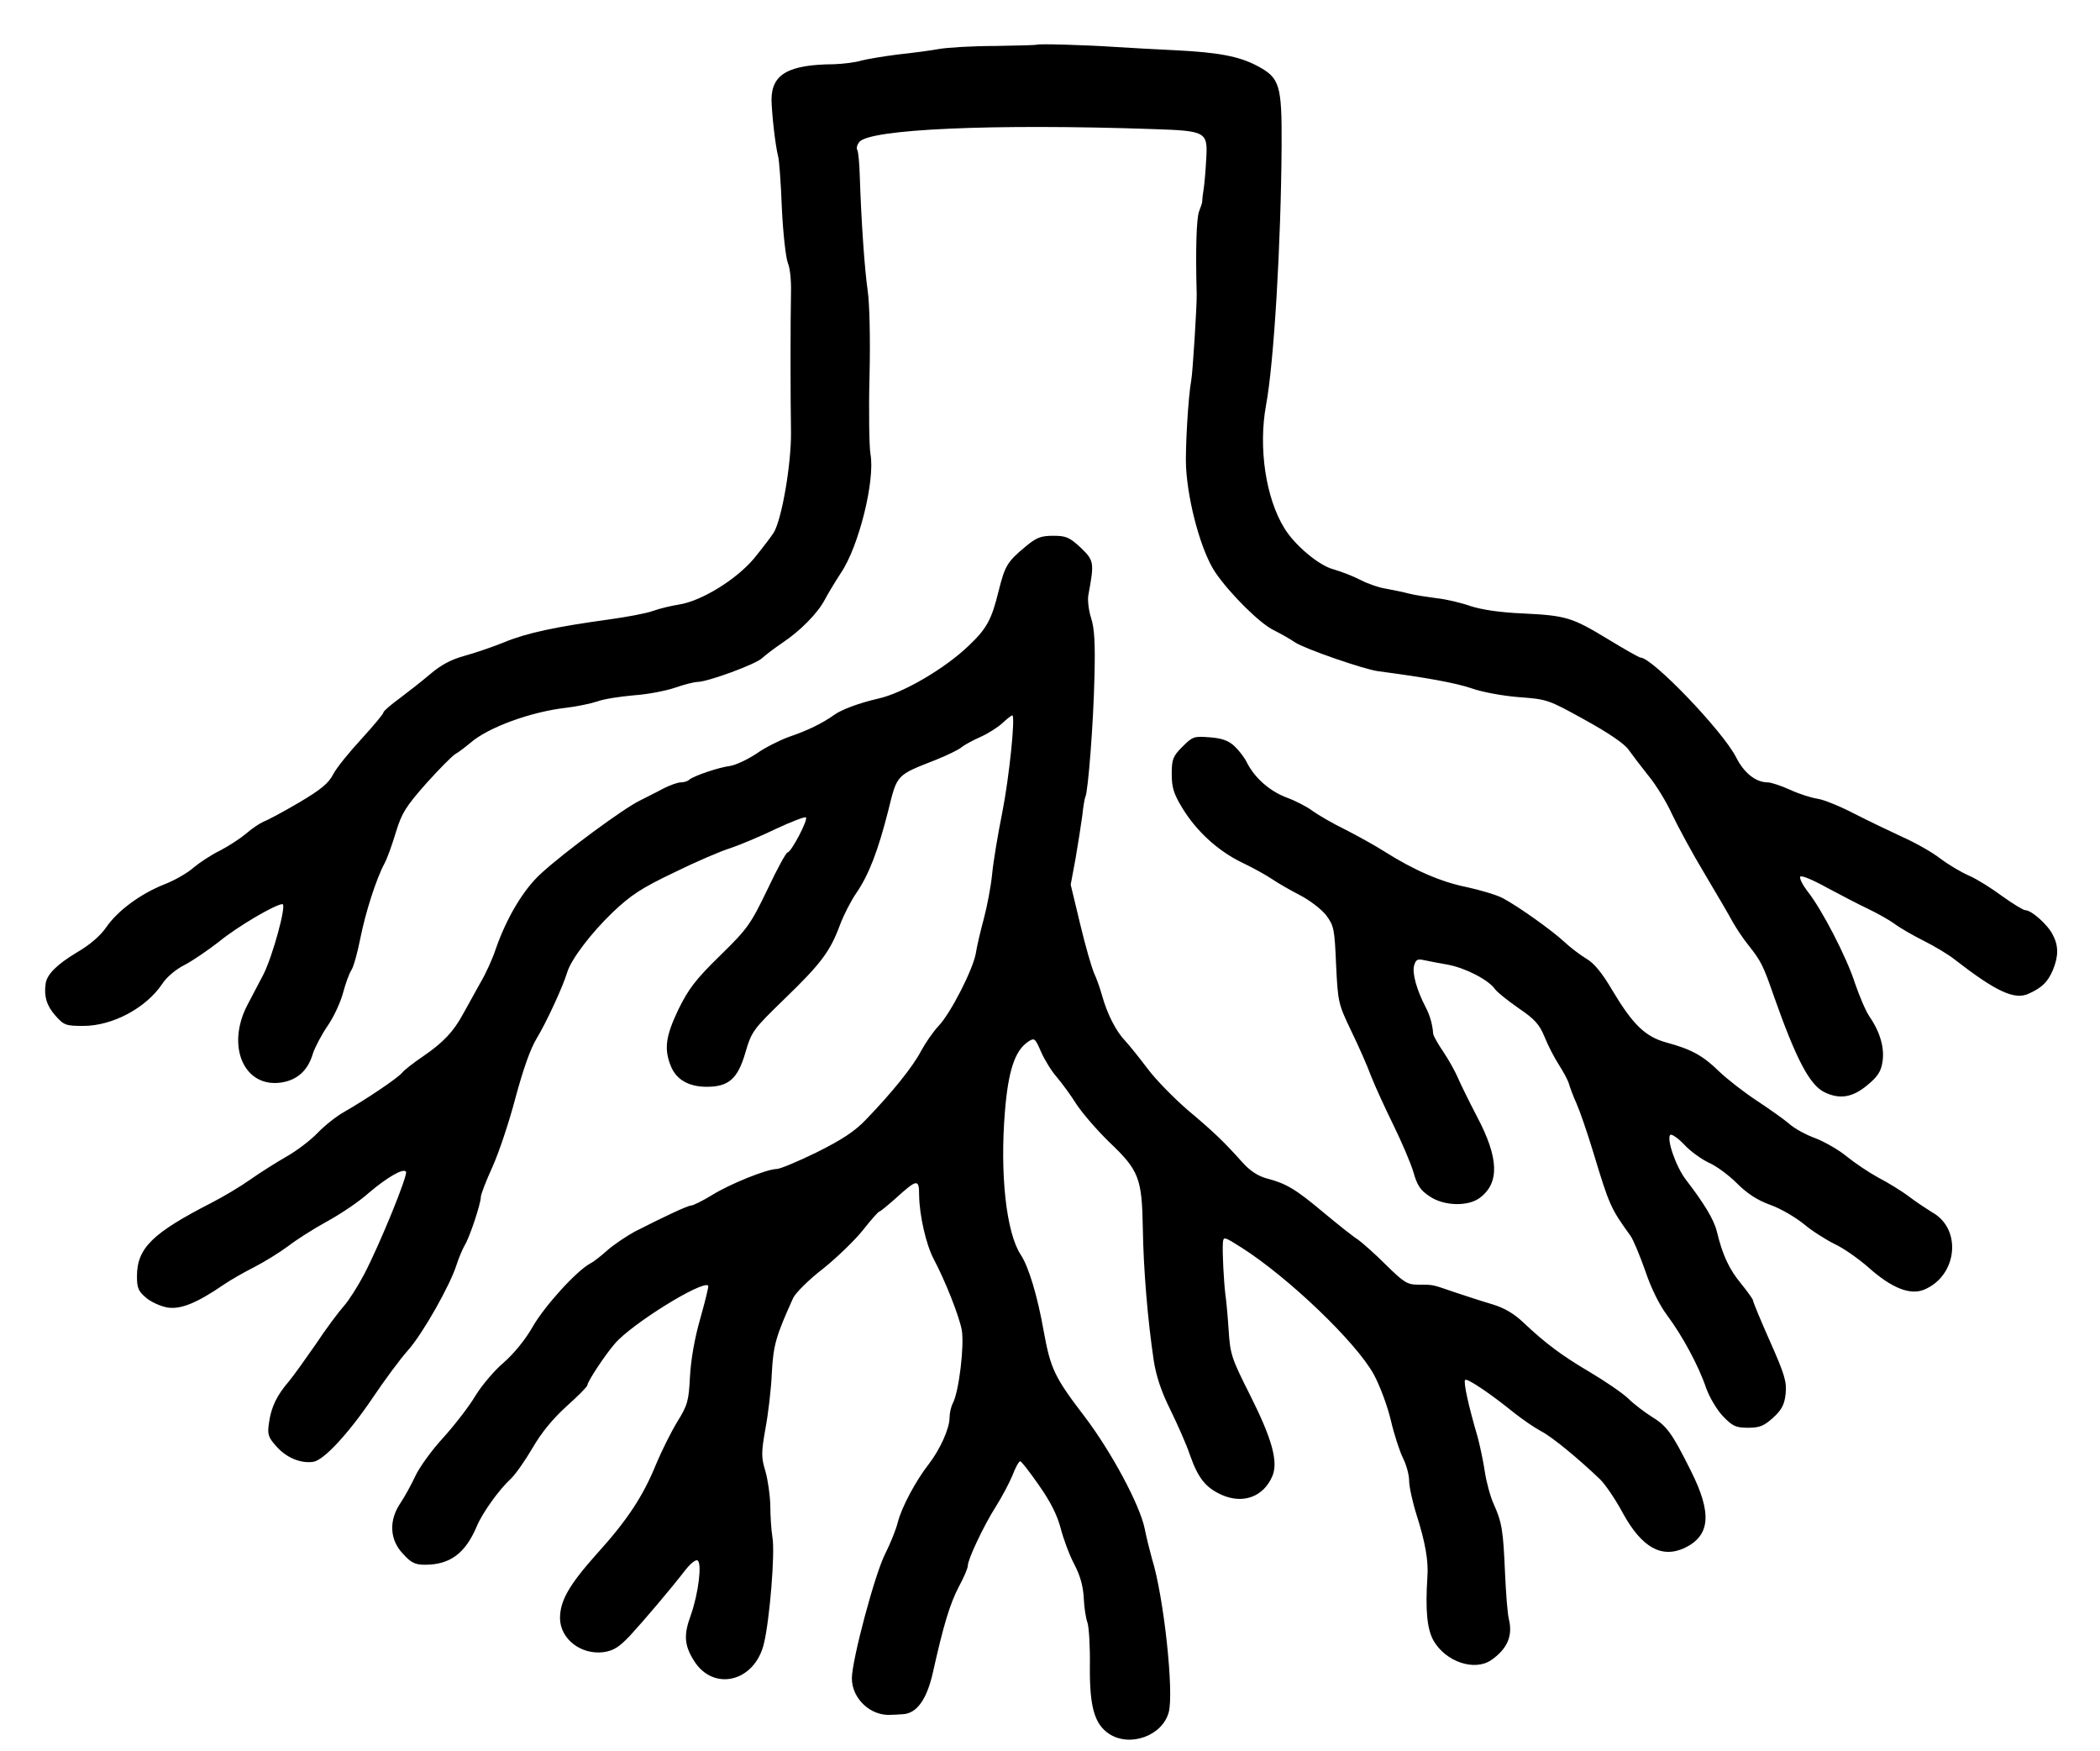
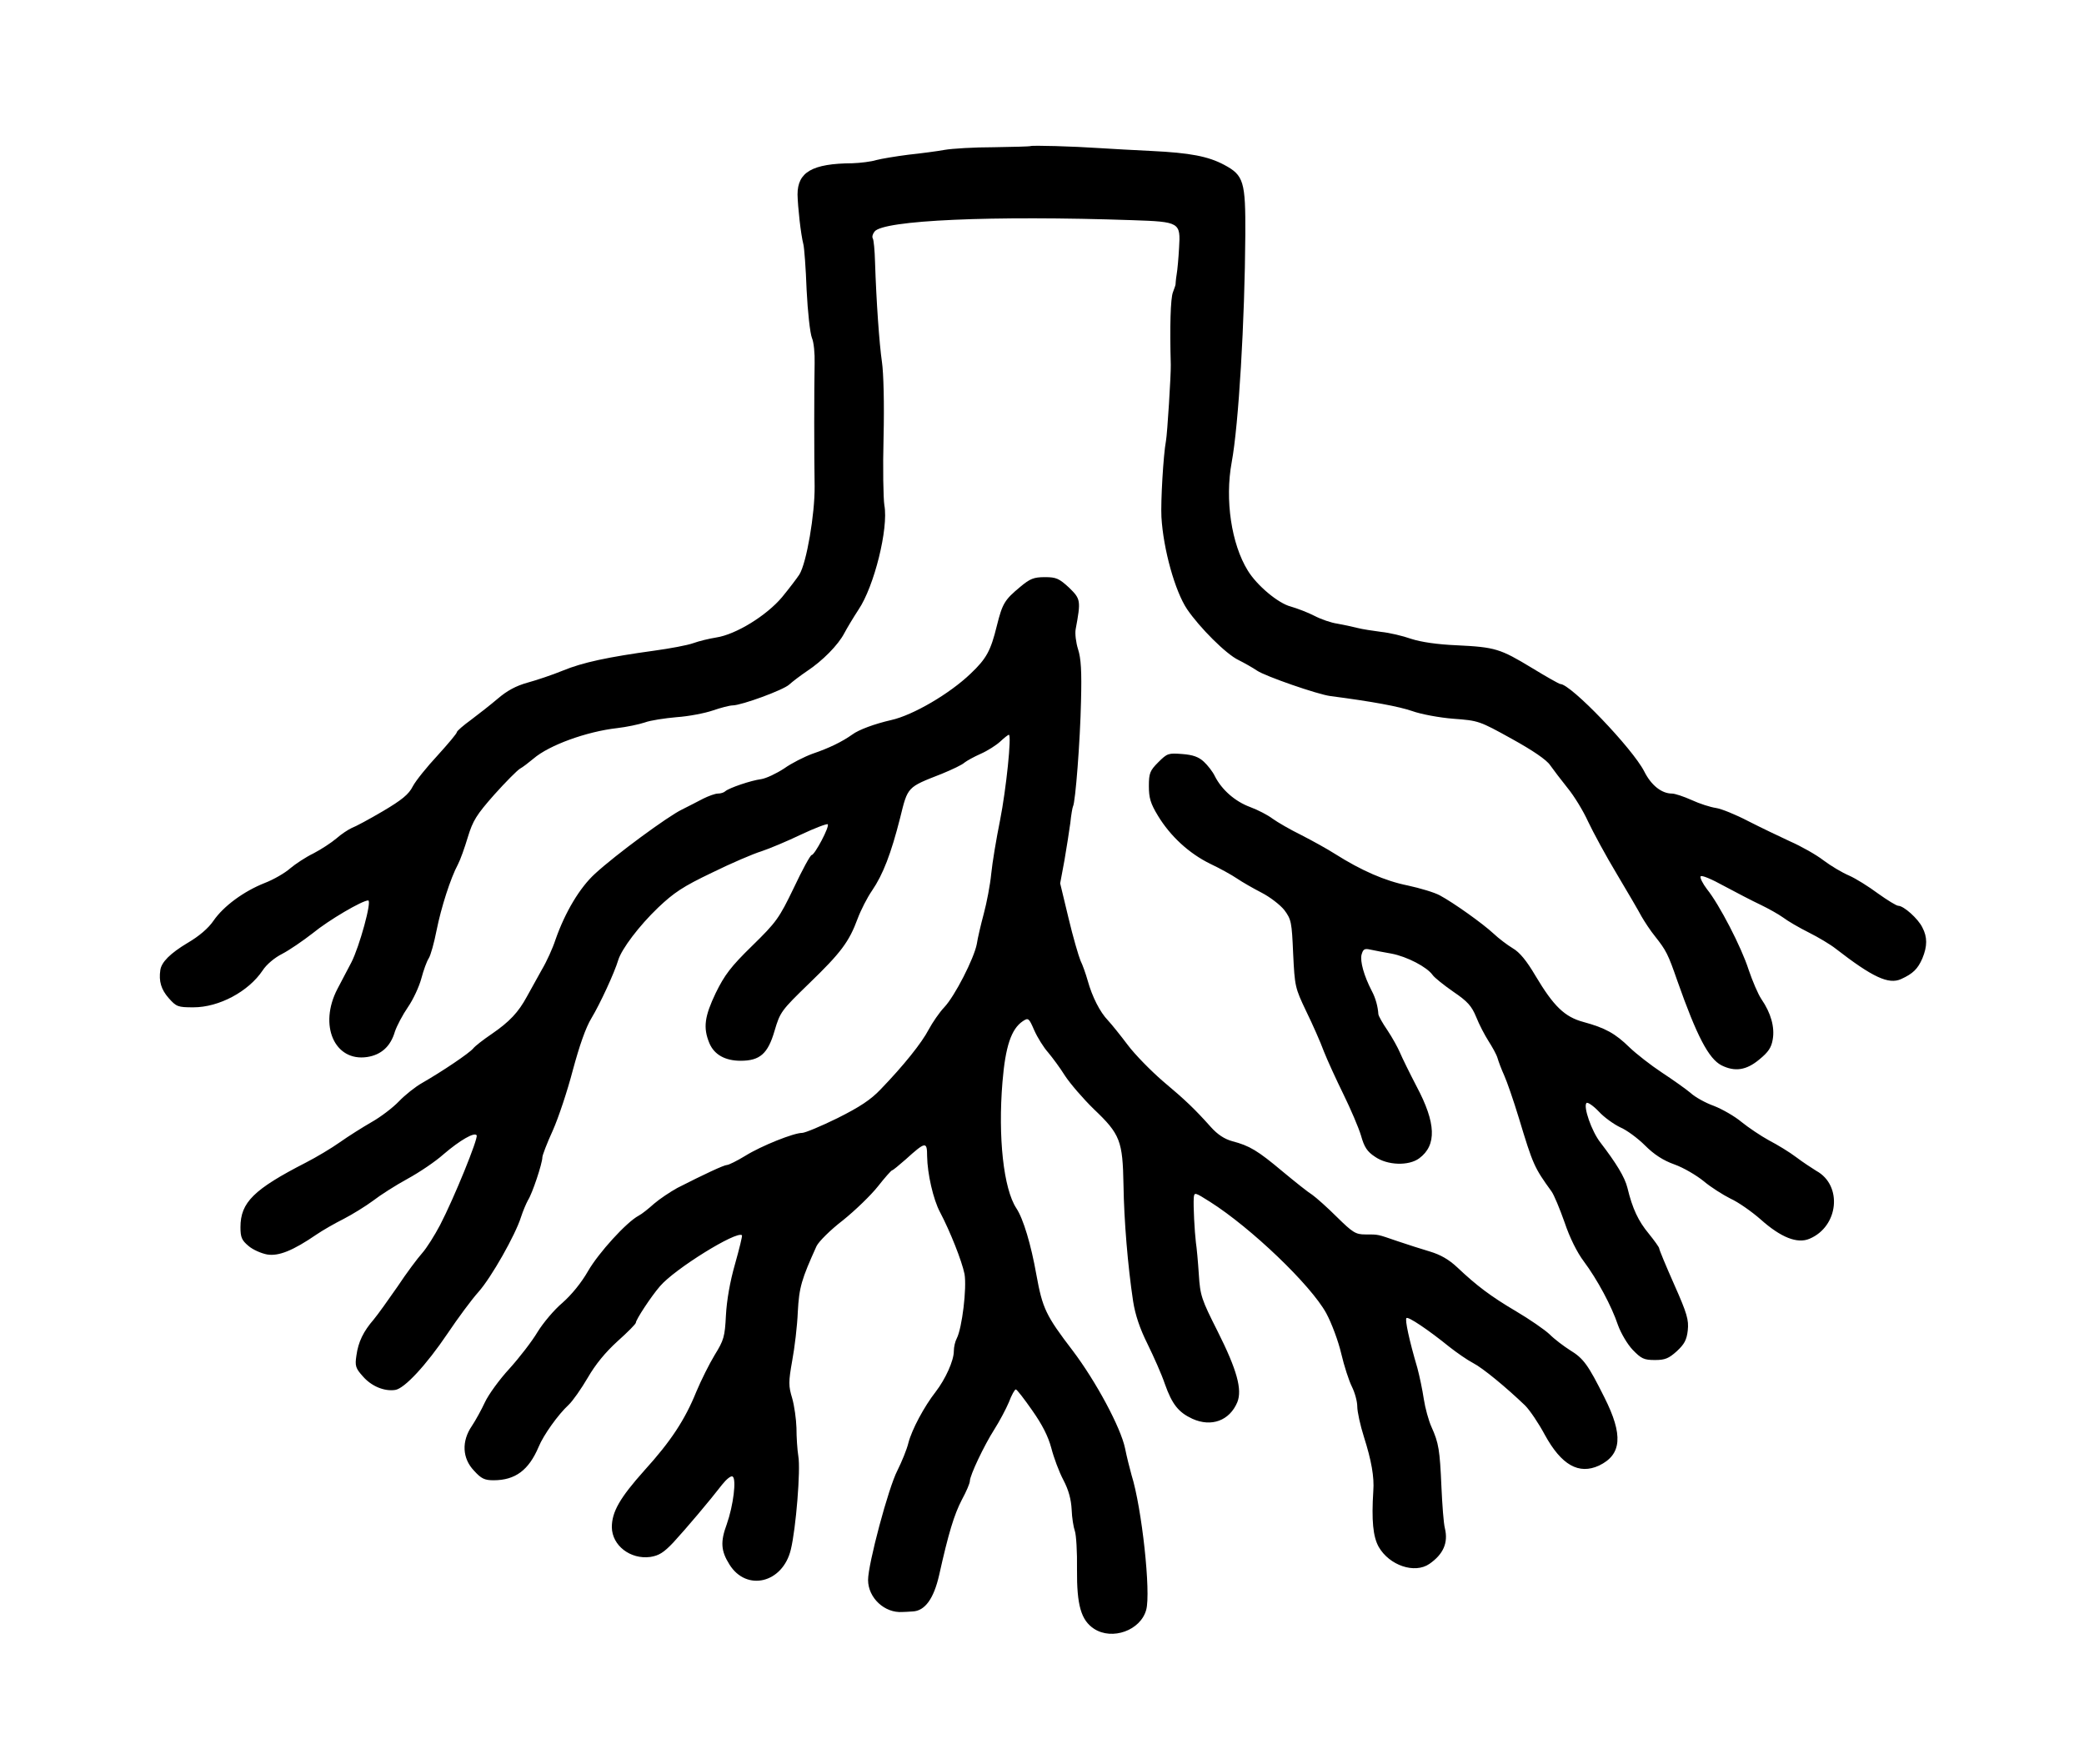
- <svg xmlns="http://www.w3.org/2000/svg" version="1.0" viewBox="165 45 690 575" preserveAspectRatio="xMidYMid meet">
-   <g transform="translate(0,1024) scale(0.1,-0.1)" fill="currentColor" stroke="none">
+ <svg xmlns="http://www.w3.org/2000/svg" version="1.0" viewBox="120 5 780 660" preserveAspectRatio="xMidYMid meet">
+   <defs>
+     <clipPath id="soloAmpolla">
+       <rect x="0" y="4040" width="10240" height="6200" />
+     </clipPath>
+   </defs>
+   <g transform="translate(0,1024) scale(0.1,-0.1)" clip-path="url(#soloAmpolla)" fill="currentColor" stroke="none">
    <path d="M0 5120 z m5310 4516 c47 -3 137 -8 200 -11 144 -7 212 -20 272 -52 73 -39 80 -62 79 -261 -2 -323 -25 -712 -51 -852 -26 -141 -1 -306 60 -405 34 -56 114 -123 161 -135 24 -7 64 -22 89 -35 25 -13 63 -26 85 -29 22 -4 56 -11 75 -16 19 -5 60 -11 90 -15 30 -3 81 -15 112 -26 37 -12 98 -21 170 -24 145 -7 163 -13 282 -85 54 -33 102 -60 106 -60 39 0 270 -241 314 -327 26 -52 65 -83 104 -83 11 0 44 -11 73 -24 30 -14 71 -27 92 -30 20 -3 74 -25 120 -49 45 -23 116 -57 157 -76 41 -18 98 -50 125 -71 28 -21 70 -46 96 -57 25 -11 73 -41 108 -67 35 -25 69 -46 76 -46 20 0 74 -48 90 -81 19 -36 19 -70 0 -116 -17 -39 -35 -57 -79 -77 -47 -22 -108 7 -246 114 -19 15 -64 42 -100 60 -36 18 -79 43 -96 56 -18 13 -56 34 -85 48 -30 14 -91 46 -136 70 -47 26 -85 42 -88 36 -3 -5 8 -27 24 -48 46 -57 129 -217 156 -302 14 -41 35 -91 48 -110 35 -51 50 -104 42 -150 -5 -31 -17 -48 -50 -75 -49 -41 -92 -47 -142 -22 -48 25 -92 109 -165 316 -35 101 -42 114 -83 166 -18 22 -40 56 -51 75 -10 19 -52 91 -92 158 -41 68 -89 157 -108 197 -18 40 -53 97 -77 126 -24 30 -53 68 -65 85 -13 20 -66 56 -144 99 -121 67 -124 68 -218 75 -52 4 -122 17 -155 29 -50 17 -145 35 -306 56 -47 6 -243 74 -274 95 -16 11 -48 29 -70 40 -46 22 -145 121 -192 190 -45 67 -89 224 -96 345 -3 57 7 232 17 285 5 26 19 250 18 285 -4 143 -1 248 8 271 6 16 11 30 10 32 0 1 1 17 4 35 3 17 7 62 9 99 6 96 3 98 -175 104 -525 18 -934 0 -965 -43 -7 -9 -10 -20 -6 -26 3 -5 7 -44 8 -86 5 -152 16 -307 26 -376 6 -41 9 -156 6 -281 -3 -115 -1 -230 3 -255 16 -86 -38 -304 -97 -391 -19 -29 -43 -69 -53 -88 -23 -44 -81 -103 -140 -142 -25 -17 -54 -39 -66 -50 -23 -21 -177 -77 -211 -78 -12 0 -46 -9 -75 -19 -29 -10 -90 -22 -135 -25 -45 -4 -99 -12 -120 -20 -21 -7 -68 -17 -103 -21 -115 -13 -255 -64 -313 -114 -18 -15 -40 -32 -51 -38 -10 -6 -53 -49 -96 -97 -67 -76 -80 -97 -99 -159 -12 -40 -28 -85 -37 -102 -28 -52 -63 -162 -80 -247 -9 -46 -22 -93 -29 -104 -8 -12 -20 -46 -28 -76 -8 -30 -30 -78 -50 -107 -20 -29 -42 -71 -49 -92 -16 -55 -51 -87 -104 -95 -122 -18 -182 119 -111 255 15 28 38 72 52 99 30 58 78 232 63 232 -22 0 -147 -73 -208 -123 -36 -28 -87 -63 -114 -77 -28 -14 -59 -40 -73 -62 -53 -79 -163 -138 -259 -138 -58 0 -64 2 -93 35 -28 32 -37 63 -31 104 4 30 37 63 102 102 43 25 78 55 97 83 38 55 113 110 191 141 34 13 77 38 96 55 19 16 58 42 87 56 29 15 67 40 86 56 18 16 44 33 57 39 14 5 66 33 117 63 71 42 97 63 112 93 11 21 53 73 93 116 39 43 72 82 72 87 0 4 24 25 53 46 28 21 74 57 101 80 34 29 67 47 110 59 33 9 93 29 132 45 75 31 170 51 344 75 58 8 123 20 145 28 22 8 60 17 85 21 74 11 189 82 247 151 27 33 56 71 65 85 27 44 58 226 57 330 -2 112 -2 368 0 460 1 37 -3 79 -10 95 -7 17 -16 98 -20 180 -3 83 -9 159 -12 170 -10 39 -21 141 -22 187 0 84 55 116 205 117 30 1 71 6 90 12 19 5 73 14 120 20 47 5 108 13 135 18 28 5 111 10 185 10 74 1 135 3 136 4 4 4 167 -1 254 -7z m-109 -1645 c44 -43 45 -48 25 -156 -3 -16 1 -50 9 -75 11 -34 14 -82 11 -195 -3 -146 -21 -379 -30 -393 -2 -4 -7 -32 -10 -62 -4 -30 -14 -93 -22 -140 l-16 -86 31 -129 c17 -72 38 -143 45 -160 8 -16 20 -50 27 -75 17 -61 46 -118 76 -149 13 -14 47 -56 74 -92 27 -36 86 -96 131 -135 87 -73 120 -105 180 -172 25 -28 51 -45 80 -53 65 -17 95 -35 188 -113 47 -39 97 -79 112 -88 14 -10 56 -47 92 -83 59 -58 70 -65 106 -65 51 0 44 1 120 -25 36 -12 91 -30 122 -39 40 -12 71 -30 102 -59 73 -69 126 -109 221 -165 49 -29 106 -68 125 -86 19 -19 54 -45 76 -59 51 -31 68 -55 129 -177 71 -141 65 -214 -20 -255 -76 -35 -141 2 -203 115 -23 43 -56 92 -74 110 -71 68 -158 140 -195 159 -21 11 -60 38 -88 60 -79 64 -155 115 -161 108 -6 -6 10 -82 41 -187 8 -30 19 -82 24 -116 5 -33 18 -81 29 -105 27 -60 31 -86 37 -224 3 -66 8 -136 13 -155 13 -54 -6 -97 -58 -133 -55 -38 -150 -6 -190 64 -21 38 -27 98 -20 209 4 52 -7 114 -35 202 -14 44 -25 95 -25 114 0 19 -9 52 -20 74 -11 22 -29 77 -40 124 -11 47 -36 114 -56 151 -58 106 -282 320 -435 417 -57 36 -59 37 -61 15 -2 -31 3 -125 8 -167 3 -19 8 -73 11 -120 5 -79 10 -93 70 -212 73 -145 93 -219 74 -266 -29 -69 -97 -94 -168 -62 -52 24 -76 54 -103 130 -12 36 -42 103 -65 150 -29 58 -46 109 -54 160 -20 133 -34 302 -36 435 -3 165 -12 190 -111 284 -41 40 -89 96 -108 125 -18 29 -47 68 -63 87 -17 19 -40 56 -52 83 -20 46 -22 48 -43 34 -43 -29 -65 -94 -76 -228 -17 -206 4 -399 52 -472 26 -39 55 -136 75 -249 23 -126 35 -152 136 -284 87 -115 180 -288 196 -366 6 -30 17 -74 24 -99 39 -124 73 -441 55 -505 -21 -77 -127 -115 -195 -71 -49 32 -65 89 -64 222 1 66 -3 130 -8 144 -5 14 -11 50 -12 80 -2 38 -11 73 -31 111 -16 30 -36 84 -45 119 -12 45 -34 88 -72 142 -30 43 -57 78 -61 78 -4 0 -16 -21 -26 -48 -11 -26 -35 -71 -54 -101 -39 -61 -92 -173 -92 -194 0 -8 -13 -39 -30 -70 -29 -56 -50 -125 -85 -282 -20 -88 -53 -134 -99 -136 -14 -1 -32 -2 -38 -2 -67 -5 -129 53 -129 120 0 59 76 345 110 410 16 32 35 78 41 103 13 50 59 136 102 191 37 48 68 117 68 152 0 16 5 37 11 48 20 39 38 189 29 241 -10 49 -54 160 -92 232 -25 47 -47 143 -48 209 0 56 -6 55 -80 -12 -25 -22 -48 -41 -51 -41 -3 0 -27 -27 -53 -60 -26 -33 -85 -90 -131 -127 -47 -36 -91 -80 -99 -97 -56 -124 -65 -153 -70 -246 -2 -52 -12 -135 -21 -183 -14 -79 -14 -94 0 -140 8 -28 15 -78 16 -111 0 -34 3 -81 7 -106 9 -51 -9 -271 -28 -349 -30 -126 -166 -159 -230 -56 -32 51 -34 85 -10 150 25 71 37 170 22 179 -6 4 -23 -10 -39 -30 -47 -61 -136 -166 -183 -217 -36 -38 -54 -49 -86 -54 -75 -10 -143 43 -144 111 0 58 30 110 122 213 99 109 152 190 194 294 18 43 49 105 69 138 34 55 38 68 42 148 3 56 15 126 34 192 16 57 28 105 26 108 -19 18 -252 -126 -307 -191 -33 -38 -90 -125 -90 -136 0 -5 -31 -36 -69 -70 -46 -42 -82 -86 -111 -136 -24 -41 -56 -87 -72 -102 -39 -36 -94 -113 -112 -157 -37 -87 -87 -125 -169 -125 -33 0 -46 6 -73 36 -44 46 -47 110 -8 167 14 21 36 61 49 89 13 28 54 85 92 126 37 41 85 103 105 137 21 34 62 83 93 109 34 30 71 75 96 119 40 69 144 183 189 207 12 6 38 27 58 45 21 18 60 44 87 59 100 51 175 86 186 86 6 0 37 15 68 34 61 38 182 86 213 86 11 0 71 25 132 55 84 42 125 69 162 108 86 89 154 174 180 224 14 26 40 64 58 83 40 42 112 184 122 237 3 21 15 72 26 113 11 41 24 108 28 150 4 41 19 131 33 200 23 116 44 320 33 320 -3 0 -17 -11 -32 -25 -15 -14 -48 -35 -73 -46 -25 -11 -52 -26 -61 -33 -8 -8 -46 -26 -85 -42 -130 -51 -127 -47 -156 -165 -34 -134 -64 -212 -105 -272 -18 -26 -42 -73 -54 -105 -32 -87 -63 -128 -181 -242 -105 -102 -109 -107 -130 -178 -25 -86 -55 -112 -127 -112 -58 0 -99 23 -117 66 -24 58 -18 100 24 188 33 67 56 98 136 176 91 89 101 103 156 217 32 68 62 123 67 123 11 0 68 107 60 115 -3 3 -48 -14 -99 -38 -52 -25 -119 -53 -149 -63 -30 -9 -114 -45 -185 -80 -109 -52 -143 -75 -202 -131 -71 -68 -136 -154 -149 -196 -14 -47 -68 -164 -100 -217 -22 -36 -45 -103 -70 -195 -20 -77 -54 -179 -75 -226 -22 -48 -39 -93 -39 -100 0 -23 -38 -137 -54 -161 -7 -13 -19 -41 -26 -63 -21 -67 -111 -226 -159 -280 -26 -29 -77 -98 -116 -156 -79 -117 -161 -206 -196 -211 -41 -6 -89 14 -121 51 -27 30 -30 39 -24 78 7 51 26 90 65 135 15 18 55 74 89 123 33 50 75 106 92 125 17 19 47 67 67 105 53 102 144 326 137 336 -8 13 -62 -18 -124 -71 -30 -27 -91 -68 -135 -92 -44 -24 -102 -61 -129 -82 -27 -20 -77 -51 -110 -68 -34 -17 -79 -43 -101 -58 -89 -61 -142 -82 -185 -75 -22 4 -54 18 -70 32 -25 21 -30 32 -30 70 0 93 50 142 245 242 39 20 96 54 127 76 31 22 85 56 118 75 34 19 80 54 103 78 23 24 62 55 87 69 75 43 176 111 191 129 7 9 38 33 69 54 67 46 100 81 132 140 14 25 39 70 56 101 18 30 41 81 51 112 36 103 91 195 148 247 77 71 273 215 325 240 23 12 60 30 80 41 20 10 45 19 55 19 11 0 23 4 28 9 14 12 95 40 134 45 19 3 57 21 86 40 28 20 76 44 106 55 62 21 111 45 149 72 24 18 84 40 145 54 82 18 220 99 298 174 59 56 75 85 98 179 21 84 29 97 88 146 36 30 50 36 92 36 42 0 53 -5 90 -39z m505 -652 c14 -13 33 -37 41 -54 26 -51 75 -94 131 -115 30 -11 68 -31 85 -44 18 -13 66 -41 107 -61 41 -21 99 -53 127 -71 98 -62 187 -101 272 -118 46 -10 100 -26 120 -37 52 -28 160 -105 201 -143 19 -18 52 -43 72 -55 26 -15 52 -47 85 -103 68 -114 109 -154 180 -173 81 -22 119 -43 172 -95 25 -24 80 -67 121 -94 41 -27 89 -61 107 -76 17 -16 57 -38 88 -49 31 -12 78 -39 103 -60 26 -21 72 -52 103 -69 31 -16 77 -44 102 -63 25 -19 59 -41 75 -51 99 -54 84 -208 -25 -254 -46 -20 -108 5 -183 72 -33 29 -84 65 -113 78 -28 14 -74 43 -100 65 -27 22 -76 51 -110 63 -42 15 -76 37 -110 71 -27 27 -69 58 -93 68 -23 11 -60 37 -80 59 -21 22 -42 36 -46 32 -13 -13 19 -106 52 -148 59 -77 91 -129 101 -169 19 -79 41 -125 80 -172 21 -26 39 -51 39 -55 0 -5 25 -65 56 -135 49 -110 55 -133 51 -172 -4 -36 -13 -52 -41 -78 -30 -27 -44 -33 -82 -33 -41 0 -51 5 -83 38 -20 21 -44 62 -55 92 -24 72 -78 172 -128 239 -25 33 -53 89 -72 146 -18 51 -40 104 -49 116 -65 90 -69 99 -122 274 -20 66 -45 138 -55 160 -10 22 -21 51 -25 65 -4 14 -20 42 -34 64 -14 22 -35 62 -46 90 -17 41 -32 58 -85 94 -36 25 -71 53 -78 63 -21 30 -96 69 -154 80 -29 5 -65 12 -79 15 -22 5 -27 2 -33 -19 -6 -25 9 -79 38 -135 15 -28 23 -59 25 -88 1 -7 16 -34 34 -60 18 -27 39 -65 47 -84 8 -19 36 -76 62 -126 73 -137 76 -220 10 -269 -39 -29 -119 -27 -166 6 -29 19 -40 36 -52 79 -9 30 -39 100 -66 155 -27 55 -60 127 -73 160 -12 33 -42 101 -66 150 -42 88 -43 93 -49 216 -5 118 -7 128 -33 163 -16 20 -54 49 -85 65 -31 16 -73 40 -92 53 -19 13 -64 38 -100 55 -80 39 -150 104 -196 180 -28 46 -34 67 -34 111 0 48 4 58 35 89 34 34 38 35 90 31 40 -3 62 -11 81 -29z m-3983 -3676 c99 -24 115 -31 177 -79 83 -65 130 -136 137 -208 10 -95 -37 -159 -117 -158 -56 1 -104 40 -135 111 -34 75 -61 90 -183 103 -122 13 -172 1 -219 -50 -44 -48 -60 -99 -54 -174 2 -34 114 -120 221 -169 245 -114 326 -170 419 -294 56 -74 68 -102 84 -195 17 -100 16 -139 -6 -243 -20 -91 -41 -126 -123 -200 -57 -50 -161 -103 -219 -112 -166 -25 -370 -3 -451 50 -40 26 -134 121 -164 166 -16 24 -39 56 -50 70 -76 92 -17 229 97 229 49 0 133 -76 133 -121 0 -29 92 -119 148 -145 61 -28 81 -29 182 -10 152 30 202 69 215 171 11 78 -23 179 -76 233 -23 23 -46 42 -52 42 -5 0 -23 10 -40 23 -34 24 -66 42 -189 104 -46 23 -94 52 -108 65 -14 13 -41 30 -60 38 -65 26 -137 87 -173 147 -60 99 -66 159 -26 273 50 142 124 244 205 285 21 11 52 30 67 42 19 15 43 23 70 24 23 1 56 4 72 8 42 10 93 4 218 -26z m6244 -25 c64 -44 83 -118 70 -273 -2 -27 0 -90 5 -140 11 -122 10 -365 -3 -445 -6 -36 -12 -94 -14 -130 -2 -36 -8 -85 -13 -110 -6 -25 -13 -70 -17 -100 -18 -147 -41 -211 -112 -305 -31 -40 -56 -59 -128 -95 -87 -43 -93 -45 -180 -45 -109 0 -150 10 -193 47 -18 15 -36 28 -40 28 -9 0 -79 67 -128 121 -18 20 -43 70 -62 124 -30 88 -31 95 -32 275 -1 102 -2 226 -3 275 -1 50 2 106 6 125 5 19 12 116 17 215 15 285 17 295 69 341 20 18 38 23 78 24 46 0 56 -4 86 -34 33 -32 52 -82 42 -108 -3 -7 -10 -83 -15 -168 -5 -85 -15 -200 -21 -255 -16 -139 -14 -547 3 -606 11 -39 24 -56 83 -103 75 -60 101 -67 178 -45 56 15 82 76 102 243 9 71 22 154 31 185 28 108 25 666 -5 804 -11 54 -11 62 9 103 12 24 34 51 48 59 41 22 101 19 139 -7z m982 -25 c120 -62 159 -103 221 -231 44 -90 -10 -202 -96 -202 -22 0 -49 3 -60 6 -26 7 -84 84 -84 112 0 54 -106 120 -198 123 -82 3 -125 -30 -178 -138 -28 -56 -38 -90 -41 -141 l-5 -67 72 -58 c40 -33 95 -67 124 -77 86 -30 193 -76 224 -96 33 -22 122 -135 153 -197 43 -84 62 -175 55 -270 -4 -48 -11 -99 -16 -113 -5 -13 -12 -37 -14 -52 -7 -36 -139 -163 -206 -197 -28 -14 -70 -30 -93 -35 -23 -5 -63 -14 -89 -21 -65 -17 -204 3 -273 38 -62 32 -153 122 -214 211 -44 64 -46 70 -45 137 0 47 5 81 17 103 24 44 74 74 112 67 41 -7 92 -64 101 -112 21 -120 119 -198 249 -196 99 1 171 48 206 134 24 59 23 88 -3 166 -20 57 -31 72 -77 109 -30 23 -80 52 -113 64 -106 39 -251 120 -300 168 -27 25 -48 50 -48 54 0 4 -13 29 -30 55 -28 44 -30 53 -30 143 0 52 4 109 10 125 32 98 59 166 85 215 34 61 117 150 163 174 41 21 179 44 266 44 63 0 78 -5 155 -45z m-5865 -12 c38 -38 43 -72 40 -296 -3 -218 -3 -314 -1 -620 1 -140 -4 -258 -12 -323 -12 -84 -12 -105 -2 -112 14 -8 185 -21 344 -25 88 -3 101 -6 132 -29 37 -29 61 -91 49 -129 -10 -35 -51 -73 -94 -87 -30 -10 -60 -10 -147 -1 -59 7 -180 16 -268 21 -88 4 -172 13 -187 18 -37 15 -77 61 -84 99 -6 34 10 361 21 403 3 14 5 75 3 135 -3 153 -3 478 1 615 2 63 1 144 -3 180 -6 57 -4 70 16 105 27 47 95 86 136 79 15 -3 40 -18 56 -33z m2616 14 c16 -9 36 -29 45 -45 17 -33 19 -115 5 -175 -5 -22 -9 -94 -9 -160 1 -181 1 -179 -6 -335 -4 -80 -8 -300 -9 -490 -3 -379 -4 -386 -65 -429 -56 -40 -161 -17 -185 41 -15 35 -13 512 4 838 9 185 14 404 11 555 -2 96 17 154 62 190 38 29 101 34 147 10z m892 -34 c161 -92 192 -123 253 -244 30 -60 55 -118 55 -130 0 -12 7 -42 16 -67 21 -60 32 -367 15 -425 -7 -22 -14 -53 -17 -70 -3 -16 -11 -48 -18 -70 -8 -22 -19 -62 -26 -90 -19 -80 -49 -154 -91 -235 -46 -85 -112 -148 -206 -196 -53 -26 -67 -29 -158 -29 -88 0 -107 3 -163 28 -81 37 -180 106 -210 147 -38 51 -72 132 -72 172 0 20 -5 49 -10 63 -25 67 -9 319 35 557 8 42 18 103 21 135 5 44 23 91 77 195 78 153 119 203 200 238 29 12 65 29 80 37 16 8 49 18 75 23 26 4 50 8 53 9 3 0 44 -21 91 -48z m-1555 18 c53 -25 181 -140 206 -183 9 -17 17 -51 17 -78 0 -42 -4 -49 -38 -76 -21 -17 -50 -34 -64 -37 -39 -10 -93 18 -122 64 -41 65 -127 97 -182 68 -64 -34 -143 -143 -172 -237 -11 -36 -32 -104 -46 -153 -24 -78 -28 -107 -31 -269 -4 -193 -6 -186 52 -318 27 -64 85 -132 127 -151 88 -40 162 -12 235 89 31 43 64 76 86 86 33 16 37 16 78 -2 54 -24 87 -68 87 -115 0 -27 -13 -53 -59 -114 -57 -78 -124 -143 -147 -143 -6 0 -40 -13 -75 -29 -91 -41 -144 -46 -221 -20 -34 11 -74 28 -88 38 -14 9 -42 26 -64 36 -90 46 -192 179 -220 287 -8 31 -22 70 -30 87 -18 34 -19 45 -17 244 1 76 -1 142 -4 147 -8 12 29 171 66 285 17 50 36 114 44 143 17 59 34 90 81 143 17 20 33 40 35 45 8 20 112 104 128 104 9 0 33 11 53 25 80 54 211 70 285 34z m-2510 -20 c41 -39 49 -111 28 -259 -1 -8 3 -38 10 -66 6 -27 10 -63 9 -80 -13 -153 -13 -223 1 -268 12 -40 14 -105 10 -370 -7 -411 -11 -442 -65 -508 -30 -36 -35 -38 -89 -38 -63 0 -93 15 -116 60 -18 34 -19 98 -4 137 20 48 27 537 11 768 -4 55 -4 134 0 175 4 41 3 100 -2 130 -5 30 -11 105 -12 167 -3 106 -2 112 21 137 47 50 152 58 198 15z m1566 3 c15 -16 32 -44 37 -63 10 -32 5 -141 -7 -183 -9 -33 -4 -198 8 -249 10 -44 8 -175 -4 -194 -6 -10 -22 -600 -19 -716 3 -124 -27 -170 -119 -183 -30 -4 -57 -1 -81 9 -30 13 -39 24 -58 74 -16 43 -20 68 -15 98 4 22 9 56 10 75 2 19 7 69 11 110 11 116 21 630 15 815 -6 184 3 338 22 373 21 39 66 60 128 61 37 1 50 -4 72 -27z" />
    <path d="M6402 3345 c-28 -20 -62 -79 -102 -175 -34 -82 -33 -79 -54 -200 -46 -258 -58 -441 -35 -523 16 -58 68 -134 108 -158 23 -14 56 -22 90 -23 50 -2 56 1 100 40 57 51 108 147 121 228 5 32 16 77 24 100 25 72 37 168 37 288 0 106 -3 125 -36 225 -27 83 -44 118 -71 145 -61 64 -135 85 -182 53z" />
-     <path fill="none" stroke="currentColor" stroke-width="170" stroke-linecap="round" d="M6300 3520 C6280 3660 6215 3800 6140 3930" />
+     <path d="M6320 3555 C6330 3660 6353 3700 6365 3760 C6373 3820 6365 3880 6380 3935 L6455 3962 L6513 3930 C6521 3870 6509 3810 6521 3750 C6533 3690 6557 3650 6565 3560 Z" />
  </g>
</svg>
